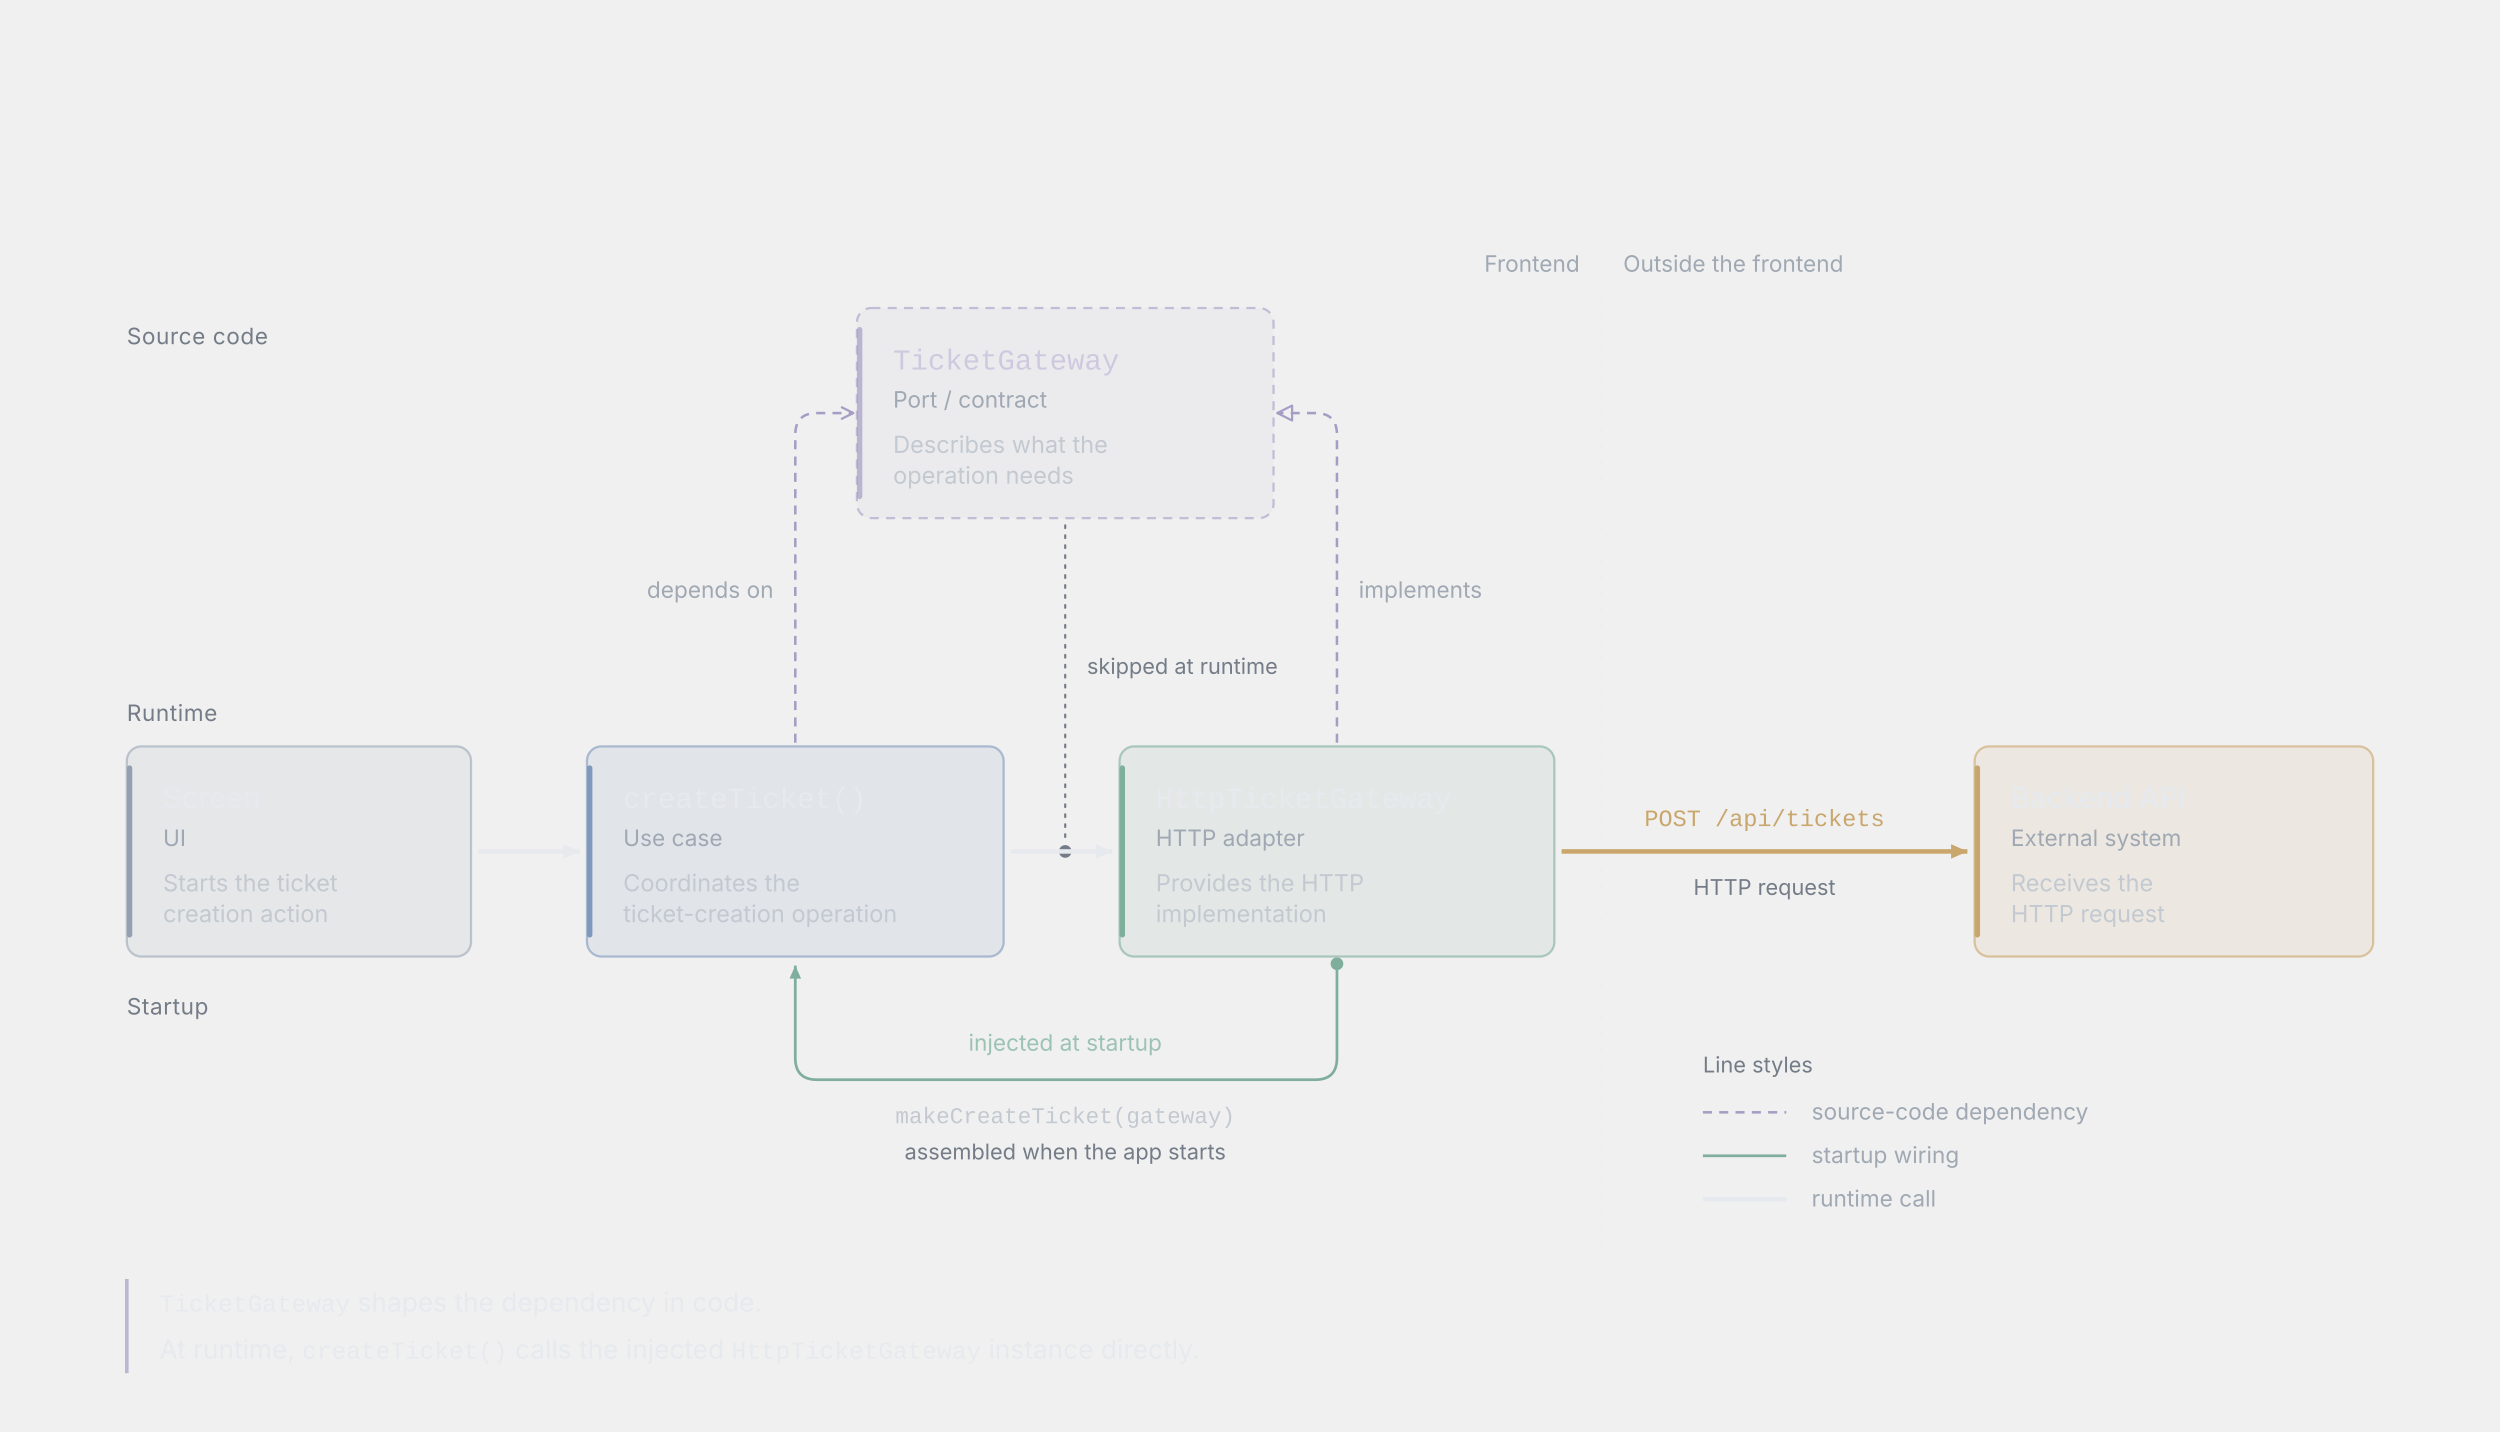
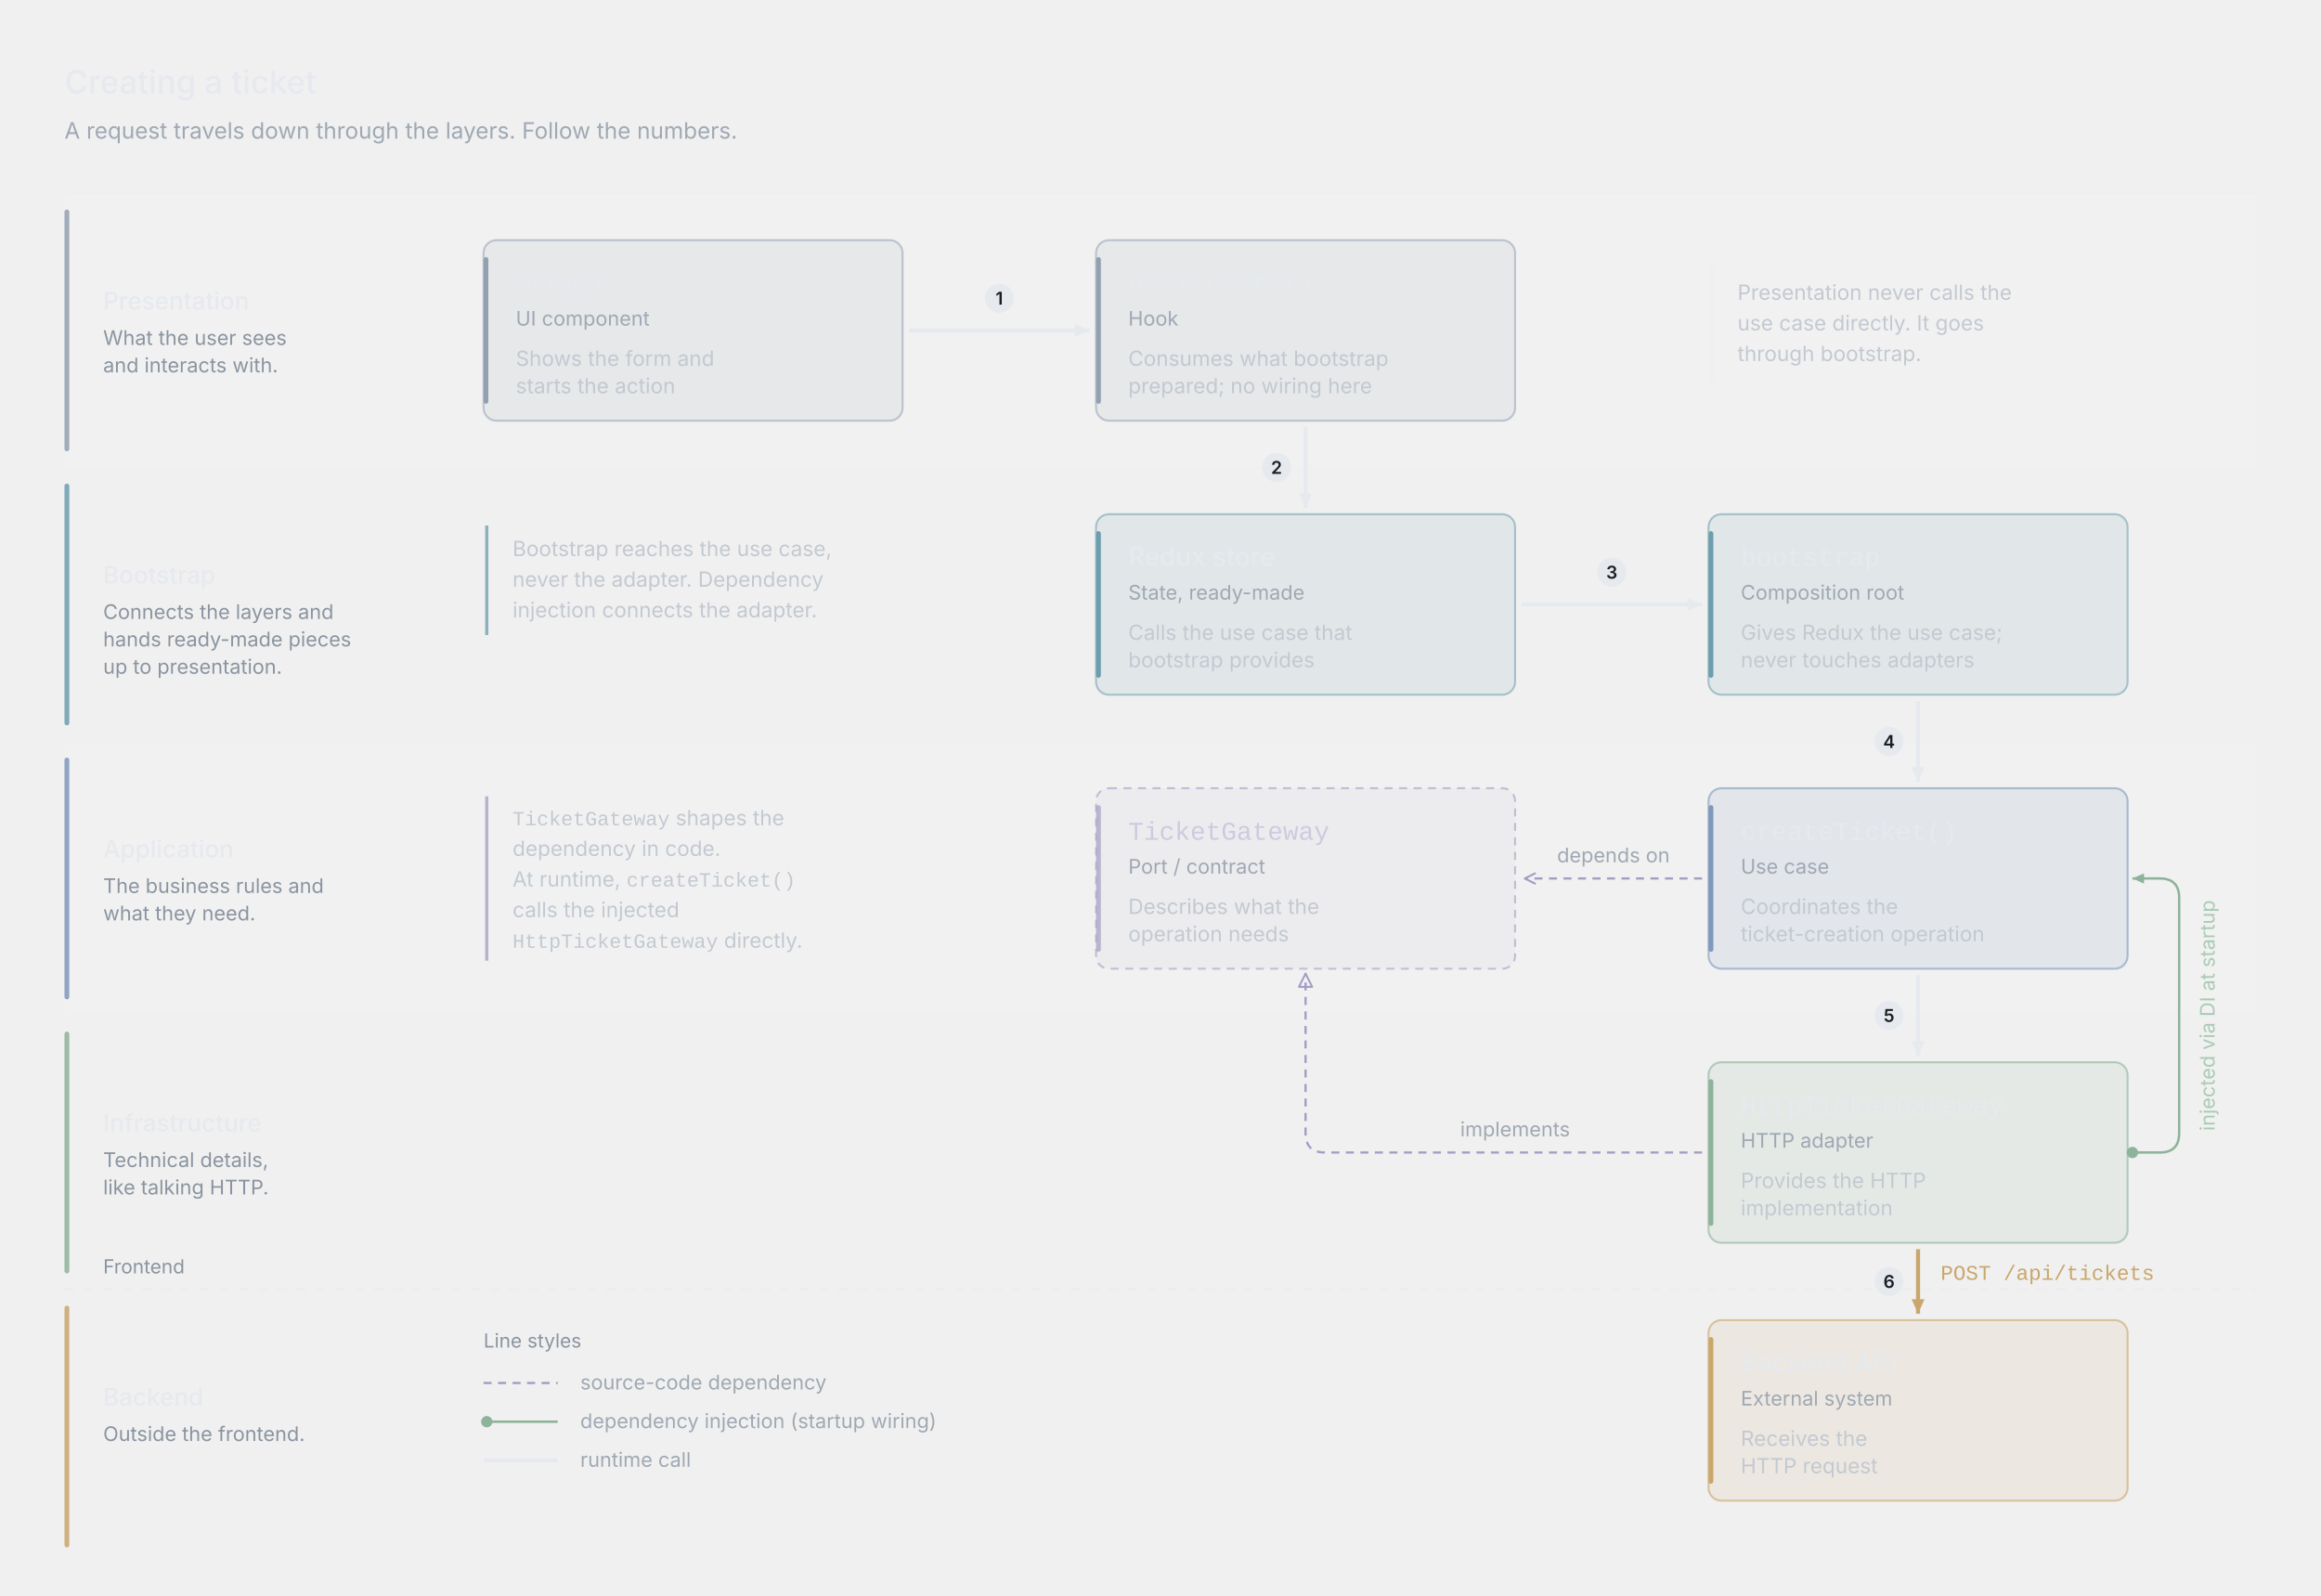
- <svg xmlns="http://www.w3.org/2000/svg" viewBox="0 0 1380 790" width="1380" height="790" role="img" aria-labelledby="t d">
+ <svg xmlns="http://www.w3.org/2000/svg" viewBox="0 0 1440 990" width="1440" height="990" role="img" aria-labelledby="t d">
  <defs>
    <style>
      text { font-family: Inter, "Helvetica Neue", Helvetica, Arial, sans-serif; fill: #E6E9EE; }
      .m { font-family: "JetBrains Mono", "SF Mono", Menlo, Consolas, "Liberation Mono", monospace; }
+       .head { font-size: 20px; font-weight: 500; }
+       .lede { font-size: 14px; fill: #9FA8B3; }
+       .layer { font-size: 15px; font-weight: 500; }
+       .lnote { font-size: 12.5px; fill: #8A94A0; }
      .name { font-size: 16px; font-weight: 500; }
      .role { font-size: 12.5px; fill: #9FA8B3; }
      .desc { font-size: 13px; fill: #C3C9D1; }
-       .gut { font-size: 12.5px; fill: #737C87; letter-spacing: 0.3px; }
      .rel { font-size: 12.5px; fill: #9FA8B3; }
-       .tiny { font-size: 12px; fill: #737C87; }
-       .note { font-size: 14.5px; fill: #E6E9EE; }
+       .tiny { font-size: 12px; fill: #8A94A0; }
+       .note { font-size: 13px; fill: #C3C9D1; }
+       .stepn { font-size: 11px; font-weight: 600; fill: #1B1F24; text-anchor: middle; }
    </style>
    <marker id="dep" viewBox="0 0 10 10" refX="8.5" refY="5" markerWidth="9" markerHeight="9" markerUnits="userSpaceOnUse" orient="auto">
      <path d="M1.5 1.5 L8.5 5 L1.5 8.5" fill="none" stroke="#A69DC4" stroke-width="1.4" stroke-linecap="round" stroke-linejoin="round" />
    </marker>
    <marker id="impl" viewBox="0 0 12 12" refX="10.5" refY="6" markerWidth="11" markerHeight="11" markerUnits="userSpaceOnUse" orient="auto">
      <path d="M1.5 1.5 L10.5 6 L1.5 10.5 z" fill="none" stroke="#A69DC4" stroke-width="1.3" stroke-linejoin="round" />
    </marker>
    <marker id="asm" viewBox="0 0 11 10" refX="10" refY="5" markerWidth="9" markerHeight="8" markerUnits="userSpaceOnUse" orient="auto">
-       <path d="M1 1 L10 5 L1 9 z" fill="#7FAE9D" />
+       <path d="M1 1 L10 5 L1 9 z" fill="#8DB39A" />
    </marker>
    <marker id="run" viewBox="0 0 11 10" refX="10" refY="5" markerWidth="11" markerHeight="10" markerUnits="userSpaceOnUse" orient="auto">
      <path d="M1 1 L10 5 L1 9 z" fill="#E6E9EE" />
    </marker>
    <marker id="runx" viewBox="0 0 11 10" refX="10" refY="5" markerWidth="11" markerHeight="10" markerUnits="userSpaceOnUse" orient="auto">
      <path d="M1 1 L10 5 L1 9 z" fill="#C9A66B" />
    </marker>
  </defs>
-   <line x1="884" y1="164" x2="884" y2="690" stroke="#E6E9EE" stroke-opacity="0.28" stroke-width="1.25" stroke-dasharray="3 6" />
-   <text x="872" y="150" class="rel" text-anchor="end">Frontend</text>
-   <text x="896" y="150" class="rel">Outside the frontend</text>
-   <text x="70" y="190" class="gut">Source code</text>
-   <text x="70" y="398" class="gut">Runtime</text>
-   <text x="70" y="560" class="gut">Startup</text>
-   <rect x="473" y="170" width="230" height="116" rx="8" fill="#A69DC4" fill-opacity="0.07" stroke="#A69DC4" stroke-opacity="0.6" stroke-width="1.25" stroke-dasharray="5 4" />
-   <line x1="474.5" y1="182" x2="474.5" y2="274" stroke="#A69DC4" stroke-opacity="0.7" stroke-width="3" stroke-linecap="round" />
-   <text x="493" y="204" class="name m" style="fill:#CFC9E0">TicketGateway</text>
-   <text x="493" y="225" class="role">Port / contract</text>
-   <text x="493" y="250" class="desc">Describes what the</text>
-   <text x="493" y="267" class="desc">operation needs</text>
-   <path d="M439 410 V240 Q439 228 451 228 H471" fill="none" stroke="#A69DC4" stroke-width="1.4" stroke-dasharray="5 4" marker-end="url(#dep)" />
-   <text x="427" y="330" class="rel" text-anchor="end">depends on</text>
-   <path d="M738 410 V240 Q738 228 726 228 H705" fill="none" stroke="#A69DC4" stroke-width="1.4" stroke-dasharray="5 4" marker-end="url(#impl)" />
-   <text x="750" y="330" class="rel">implements</text>
-   <line x1="588" y1="290" x2="588" y2="465" stroke="#737C87" stroke-width="1.2" stroke-dasharray="1.5 4" stroke-linecap="round" />
-   <circle cx="588" cy="470" r="3.5" fill="#737C87" />
-   <text x="600" y="372" class="tiny">skipped at runtime</text>
-   <rect x="70" y="412" width="190" height="116" rx="8" fill="#93A0B2" fill-opacity="0.12" stroke="#93A0B2" stroke-opacity="0.55" stroke-width="1.25" />
-   <line x1="71.5" y1="424" x2="71.5" y2="516" stroke="#93A0B2" stroke-width="3" stroke-linecap="round" />
-   <text x="90" y="446" class="name">Screen</text>
-   <text x="90" y="467" class="role">UI</text>
-   <text x="90" y="492" class="desc">Starts the ticket</text>
-   <text x="90" y="509" class="desc">creation action</text>
-   <rect x="324" y="412" width="230" height="116" rx="8" fill="#7F98BC" fill-opacity="0.13" stroke="#7F98BC" stroke-opacity="0.6" stroke-width="1.25" />
-   <line x1="325.5" y1="424" x2="325.5" y2="516" stroke="#7F98BC" stroke-width="3" stroke-linecap="round" />
-   <text x="344" y="446" class="name m">createTicket()</text>
-   <text x="344" y="467" class="role">Use case</text>
-   <text x="344" y="492" class="desc">Coordinates the</text>
-   <text x="344" y="509" class="desc">ticket-creation operation</text>
-   <rect x="618" y="412" width="240" height="116" rx="8" fill="#7FAE9D" fill-opacity="0.12" stroke="#7FAE9D" stroke-opacity="0.6" stroke-width="1.25" />
-   <line x1="619.5" y1="424" x2="619.5" y2="516" stroke="#7FAE9D" stroke-width="3" stroke-linecap="round" />
-   <text x="638" y="446" class="name m">HttpTicketGateway</text>
-   <text x="638" y="467" class="role">HTTP adapter</text>
-   <text x="638" y="492" class="desc">Provides the HTTP</text>
-   <text x="638" y="509" class="desc">implementation</text>
-   <rect x="1090" y="412" width="220" height="116" rx="8" fill="#C9A66B" fill-opacity="0.11" stroke="#C9A66B" stroke-opacity="0.6" stroke-width="1.25" />
-   <line x1="1091.5" y1="424" x2="1091.5" y2="516" stroke="#C9A66B" stroke-width="3" stroke-linecap="round" />
-   <text x="1110" y="446" class="name">Backend API</text>
-   <text x="1110" y="467" class="role">External system</text>
-   <text x="1110" y="492" class="desc">Receives the</text>
-   <text x="1110" y="509" class="desc">HTTP request</text>
-   <line x1="264" y1="470" x2="320" y2="470" stroke="#E6E9EE" stroke-width="2.5" marker-end="url(#run)" />
-   <line x1="558" y1="470" x2="614" y2="470" stroke="#E6E9EE" stroke-width="2.5" marker-end="url(#run)" />
-   <line x1="862" y1="470" x2="1086" y2="470" stroke="#C9A66B" stroke-width="2.5" marker-end="url(#runx)" />
-   <text x="974" y="456" class="m" style="font-size:13px;fill:#C9A66B" text-anchor="middle">POST /api/tickets</text>
-   <text x="974" y="494" class="tiny" text-anchor="middle">HTTP request</text>
-   <circle cx="738" cy="532" r="3.5" fill="#7FAE9D" />
-   <path d="M738 532 V584 Q738 596 726 596 H451 Q439 596 439 584 V533" fill="none" stroke="#7FAE9D" stroke-width="1.5" marker-end="url(#asm)" />
-   <text x="588" y="580" class="rel" text-anchor="middle" style="fill:#9CC2B4">injected at startup</text>
-   <text x="588" y="620" class="m" text-anchor="middle" style="font-size:12.5px;fill:#C3C9D1">makeCreateTicket(gateway)</text>
-   <text x="588" y="640" class="tiny" text-anchor="middle">assembled when the app starts</text>
-   <text x="940" y="592" class="tiny">Line styles</text>
-   <line x1="940" y1="614" x2="986" y2="614" stroke="#A69DC4" stroke-width="1.4" stroke-dasharray="5 4" />
-   <text x="1000" y="618" class="rel">source-code dependency</text>
-   <line x1="940" y1="638" x2="986" y2="638" stroke="#7FAE9D" stroke-width="1.5" />
-   <text x="1000" y="642" class="rel">startup wiring</text>
-   <line x1="940" y1="662" x2="986" y2="662" stroke="#E6E9EE" stroke-width="2.5" />
-   <text x="1000" y="666" class="rel">runtime call</text>
-   <line x1="70" y1="706" x2="70" y2="758" stroke="#A69DC4" stroke-opacity="0.7" stroke-width="2" />
-   <text x="88" y="724" class="note">
-     <tspan class="m" style="font-size:13.5px">TicketGateway</tspan> shapes the dependency in code.</text>
-   <text x="88" y="750" class="note">At runtime, <tspan class="m" style="font-size:13.5px">createTicket()</tspan> calls the injected <tspan class="m" style="font-size:13.5px">HttpTicketGateway</tspan> instance directly.</text>
+   <text x="40" y="58" class="head">Creating a ticket</text>
+   <text x="40" y="86" class="lede">A request travels down through the layers. Follow the numbers.</text>
+   <g id="bands">
+     <rect x="40" y="120" width="1360" height="170" fill="#FFFFFF" fill-opacity="0.04" />
+     <rect x="40" y="290" width="1360" height="170" fill="#FFFFFF" fill-opacity="0.02" />
+     <rect x="40" y="460" width="1360" height="170" fill="#FFFFFF" fill-opacity="0.04" />
+     <rect x="40" y="630" width="1360" height="170" fill="#FFFFFF" fill-opacity="0.02" />
+     <line x1="40" y1="120" x2="1400" y2="120" stroke="#E6E9EE" stroke-opacity="0.14" />
+     <line x1="40" y1="290" x2="1400" y2="290" stroke="#E6E9EE" stroke-opacity="0.14" />
+     <line x1="40" y1="460" x2="1400" y2="460" stroke="#E6E9EE" stroke-opacity="0.14" />
+     <line x1="40" y1="630" x2="1400" y2="630" stroke="#E6E9EE" stroke-opacity="0.14" />
+     <rect x="40" y="130" width="3" height="150" rx="1.5" fill="#93A0B2" fill-opacity="0.85" />
+     <rect x="40" y="300" width="3" height="150" rx="1.5" fill="#6C9EAE" fill-opacity="0.85" />
+     <rect x="40" y="470" width="3" height="150" rx="1.5" fill="#7F98BC" fill-opacity="0.85" />
+     <rect x="40" y="640" width="3" height="150" rx="1.5" fill="#8DB39A" fill-opacity="0.85" />
+     <rect x="40" y="810" width="3" height="150" rx="1.5" fill="#C9A66B" fill-opacity="0.85" />
+     <line x1="40" y1="800" x2="1400" y2="800" stroke="#E6E9EE" stroke-opacity="0.4" stroke-width="1.25" stroke-dasharray="6 6" />
+   </g>
+   <g id="layer-labels">
+     <text x="64" y="192" class="layer">Presentation</text>
+     <text x="64" y="214" class="lnote">What the user sees</text>
+     <text x="64" y="231" class="lnote">and interacts with.</text>
+     <text x="64" y="362" class="layer">Bootstrap</text>
+     <text x="64" y="384" class="lnote">Connects the layers and</text>
+     <text x="64" y="401" class="lnote">hands ready-made pieces</text>
+     <text x="64" y="418" class="lnote">up to presentation.</text>
+     <text x="64" y="532" class="layer">Application</text>
+     <text x="64" y="554" class="lnote">The business rules and</text>
+     <text x="64" y="571" class="lnote">what they need.</text>
+     <text x="64" y="702" class="layer">Infrastructure</text>
+     <text x="64" y="724" class="lnote">Technical details,</text>
+     <text x="64" y="741" class="lnote">like talking HTTP.</text>
+     <text x="64" y="790" class="tiny">Frontend</text>
+     <text x="64" y="872" class="layer">Backend</text>
+     <text x="64" y="894" class="lnote">Outside the frontend.</text>
+   </g>
+   <rect x="300" y="149" width="260" height="112" rx="8" fill="#93A0B2" fill-opacity="0.12" stroke="#93A0B2" stroke-opacity="0.55" stroke-width="1.25" />
+   <line x1="301.5" y1="161" x2="301.5" y2="249" stroke="#93A0B2" stroke-width="3" stroke-linecap="round" />
+   <text x="320" y="181" class="name">Screen</text>
+   <text x="320" y="202" class="role">UI component</text>
+   <text x="320" y="227" class="desc">Shows the form and</text>
+   <text x="320" y="244" class="desc">starts the action</text>
+   <rect x="680" y="149" width="260" height="112" rx="8" fill="#93A0B2" fill-opacity="0.12" stroke="#93A0B2" stroke-opacity="0.55" stroke-width="1.25" />
+   <line x1="681.5" y1="161" x2="681.5" y2="249" stroke="#93A0B2" stroke-width="3" stroke-linecap="round" />
+   <text x="700" y="181" class="name m">useTickets()</text>
+   <text x="700" y="202" class="role">Hook</text>
+   <text x="700" y="227" class="desc">Consumes what bootstrap</text>
+   <text x="700" y="244" class="desc">prepared; no wiring here</text>
+   <rect x="680" y="319" width="260" height="112" rx="8" fill="#6C9EAE" fill-opacity="0.12" stroke="#6C9EAE" stroke-opacity="0.55" stroke-width="1.25" />
+   <line x1="681.5" y1="331" x2="681.5" y2="419" stroke="#6C9EAE" stroke-width="3" stroke-linecap="round" />
+   <text x="700" y="351" class="name">Redux store</text>
+   <text x="700" y="372" class="role">State, ready-made</text>
+   <text x="700" y="397" class="desc">Calls the use case that</text>
+   <text x="700" y="414" class="desc">bootstrap provides</text>
+   <rect x="1060" y="319" width="260" height="112" rx="8" fill="#6C9EAE" fill-opacity="0.12" stroke="#6C9EAE" stroke-opacity="0.55" stroke-width="1.25" />
+   <line x1="1061.5" y1="331" x2="1061.5" y2="419" stroke="#6C9EAE" stroke-width="3" stroke-linecap="round" />
+   <text x="1080" y="351" class="name m">bootstrap</text>
+   <text x="1080" y="372" class="role">Composition root</text>
+   <text x="1080" y="397" class="desc">Gives Redux the use case;</text>
+   <text x="1080" y="414" class="desc">never touches adapters</text>
+   <rect x="680" y="489" width="260" height="112" rx="8" fill="#A69DC4" fill-opacity="0.07" stroke="#A69DC4" stroke-opacity="0.6" stroke-width="1.25" stroke-dasharray="5 4" />
+   <line x1="681.5" y1="501" x2="681.5" y2="589" stroke="#A69DC4" stroke-opacity="0.7" stroke-width="3" stroke-linecap="round" />
+   <text x="700" y="521" class="name m" style="fill:#CFC9E0">TicketGateway</text>
+   <text x="700" y="542" class="role">Port / contract</text>
+   <text x="700" y="567" class="desc">Describes what the</text>
+   <text x="700" y="584" class="desc">operation needs</text>
+   <rect x="1060" y="489" width="260" height="112" rx="8" fill="#7F98BC" fill-opacity="0.13" stroke="#7F98BC" stroke-opacity="0.6" stroke-width="1.25" />
+   <line x1="1061.5" y1="501" x2="1061.5" y2="589" stroke="#7F98BC" stroke-width="3" stroke-linecap="round" />
+   <text x="1080" y="521" class="name m">createTicket()</text>
+   <text x="1080" y="542" class="role">Use case</text>
+   <text x="1080" y="567" class="desc">Coordinates the</text>
+   <text x="1080" y="584" class="desc">ticket-creation operation</text>
+   <rect x="1060" y="659" width="260" height="112" rx="8" fill="#8DB39A" fill-opacity="0.12" stroke="#8DB39A" stroke-opacity="0.6" stroke-width="1.25" />
+   <line x1="1061.5" y1="671" x2="1061.5" y2="759" stroke="#8DB39A" stroke-width="3" stroke-linecap="round" />
+   <text x="1080" y="691" class="name m">HttpTicketGateway</text>
+   <text x="1080" y="712" class="role">HTTP adapter</text>
+   <text x="1080" y="737" class="desc">Provides the HTTP</text>
+   <text x="1080" y="754" class="desc">implementation</text>
+   <rect x="1060" y="819" width="260" height="112" rx="8" fill="#C9A66B" fill-opacity="0.11" stroke="#C9A66B" stroke-opacity="0.6" stroke-width="1.25" />
+   <line x1="1061.5" y1="831" x2="1061.5" y2="919" stroke="#C9A66B" stroke-width="3" stroke-linecap="round" />
+   <text x="1080" y="851" class="name">Backend API</text>
+   <text x="1080" y="872" class="role">External system</text>
+   <text x="1080" y="897" class="desc">Receives the</text>
+   <text x="1080" y="914" class="desc">HTTP request</text>
+   <line x1="564" y1="205" x2="676" y2="205" stroke="#E6E9EE" stroke-width="2.5" marker-end="url(#run)" />
+   <line x1="810" y1="265" x2="810" y2="315" stroke="#E6E9EE" stroke-width="2.5" marker-end="url(#run)" />
+   <line x1="944" y1="375" x2="1056" y2="375" stroke="#E6E9EE" stroke-width="2.5" marker-end="url(#run)" />
+   <line x1="1190" y1="435" x2="1190" y2="485" stroke="#E6E9EE" stroke-width="2.5" marker-end="url(#run)" />
+   <line x1="1190" y1="605" x2="1190" y2="655" stroke="#E6E9EE" stroke-width="2.5" marker-end="url(#run)" />
+   <line x1="1190" y1="775" x2="1190" y2="815" stroke="#C9A66B" stroke-width="2.5" marker-end="url(#runx)" />
+   <text x="1204" y="794" class="m" style="font-size:13px;fill:#C9A66B">POST /api/tickets</text>
+   <g>
+     <circle cx="620" cy="185" r="9" fill="#E6E9EE" />
+     <text x="620" y="189" class="stepn">1</text>
+     <circle cx="792" cy="290" r="9" fill="#E6E9EE" />
+     <text x="792" y="294" class="stepn">2</text>
+     <circle cx="1000" cy="355" r="9" fill="#E6E9EE" />
+     <text x="1000" y="359" class="stepn">3</text>
+     <circle cx="1172" cy="460" r="9" fill="#E6E9EE" />
+     <text x="1172" y="464" class="stepn">4</text>
+     <circle cx="1172" cy="630" r="9" fill="#E6E9EE" />
+     <text x="1172" y="634" class="stepn">5</text>
+     <circle cx="1172" cy="795" r="9" fill="#E6E9EE" />
+     <text x="1172" y="799" class="stepn">6</text>
+   </g>
+   <line x1="1056" y1="545" x2="946" y2="545" stroke="#A69DC4" stroke-width="1.4" stroke-dasharray="5 4" marker-end="url(#dep)" />
+   <text x="1001" y="535" class="rel" text-anchor="middle">depends on</text>
+   <path d="M1056 715 H822 Q810 715 810 703 V604" fill="none" stroke="#A69DC4" stroke-width="1.4" stroke-dasharray="5 4" marker-end="url(#impl)" />
+   <text x="940" y="705" class="rel" text-anchor="middle">implements</text>
+   <circle cx="1323" cy="715" r="3.5" fill="#8DB39A" />
+   <path d="M1323 715 H1340 Q1352 715 1352 703 V557 Q1352 545 1340 545 H1323" fill="none" stroke="#8DB39A" stroke-width="1.5" marker-end="url(#asm)" />
+   <text transform="translate(1374 630) rotate(-90)" class="rel" text-anchor="middle" style="fill:#A9CBB5">injected via DI at startup</text>
+   <line x1="1062" y1="166" x2="1062" y2="236" stroke="#E6E9EE" stroke-opacity="0.3" stroke-width="2" />
+   <text x="1078" y="186" class="note">Presentation never calls the</text>
+   <text x="1078" y="205" class="note">use case directly. It goes</text>
+   <text x="1078" y="224" class="note">through bootstrap.</text>
+   <line x1="302" y1="326" x2="302" y2="394" stroke="#6C9EAE" stroke-opacity="0.75" stroke-width="2" />
+   <text x="318" y="345" class="note">Bootstrap reaches the use case,</text>
+   <text x="318" y="364" class="note">never the adapter. Dependency</text>
+   <text x="318" y="383" class="note">injection connects the adapter.</text>
+   <line x1="302" y1="494" x2="302" y2="596" stroke="#A69DC4" stroke-opacity="0.75" stroke-width="2" />
+   <text x="318" y="512" class="note">
+     <tspan class="m" style="font-size:12.5px">TicketGateway</tspan> shapes the</text>
+   <text x="318" y="531" class="note">dependency in code.</text>
+   <text x="318" y="550" class="note">At runtime, <tspan class="m" style="font-size:12.5px">createTicket()</tspan>
+   </text>
+   <text x="318" y="569" class="note">calls the injected</text>
+   <text x="318" y="588" class="note">
+     <tspan class="m" style="font-size:12.5px">HttpTicketGateway</tspan> directly.</text>
+   <text x="300" y="836" class="tiny">Line styles</text>
+   <line x1="300" y1="858" x2="346" y2="858" stroke="#A69DC4" stroke-width="1.4" stroke-dasharray="5 4" />
+   <text x="360" y="862" class="rel">source-code dependency</text>
+   <circle cx="302" cy="882" r="3.5" fill="#8DB39A" />
+   <line x1="302" y1="882" x2="346" y2="882" stroke="#8DB39A" stroke-width="1.5" />
+   <text x="360" y="886" class="rel">dependency injection (startup wiring)</text>
+   <line x1="300" y1="906" x2="346" y2="906" stroke="#E6E9EE" stroke-width="2.5" />
+   <text x="360" y="910" class="rel">runtime call</text>
</svg>
